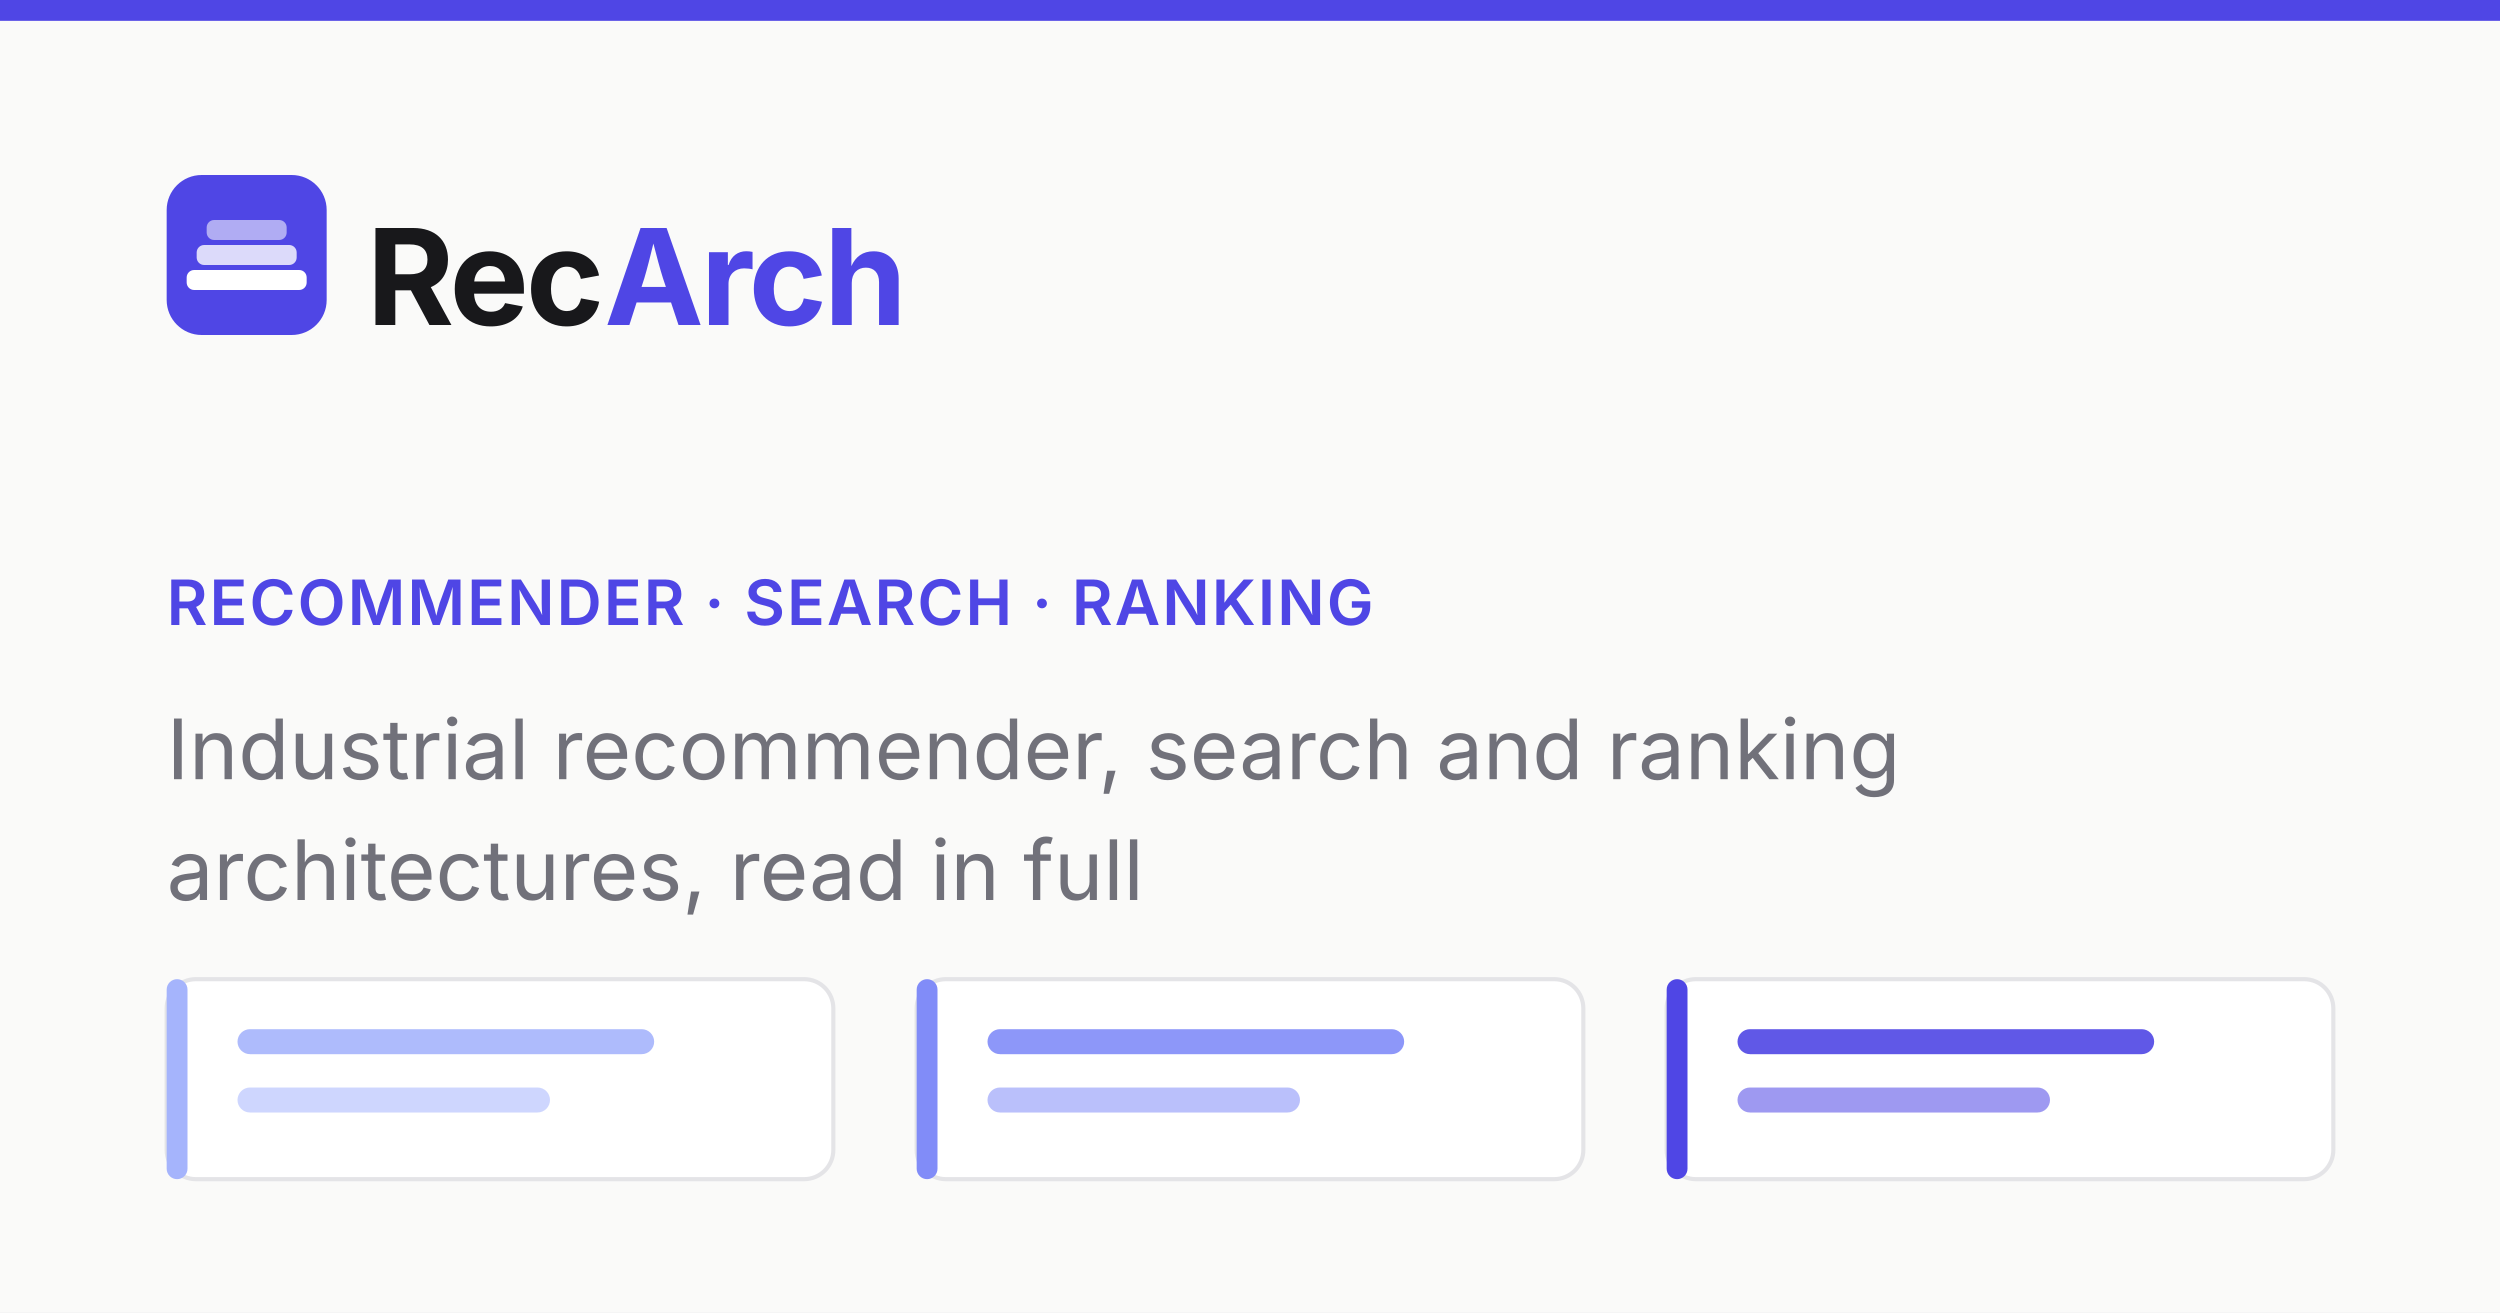
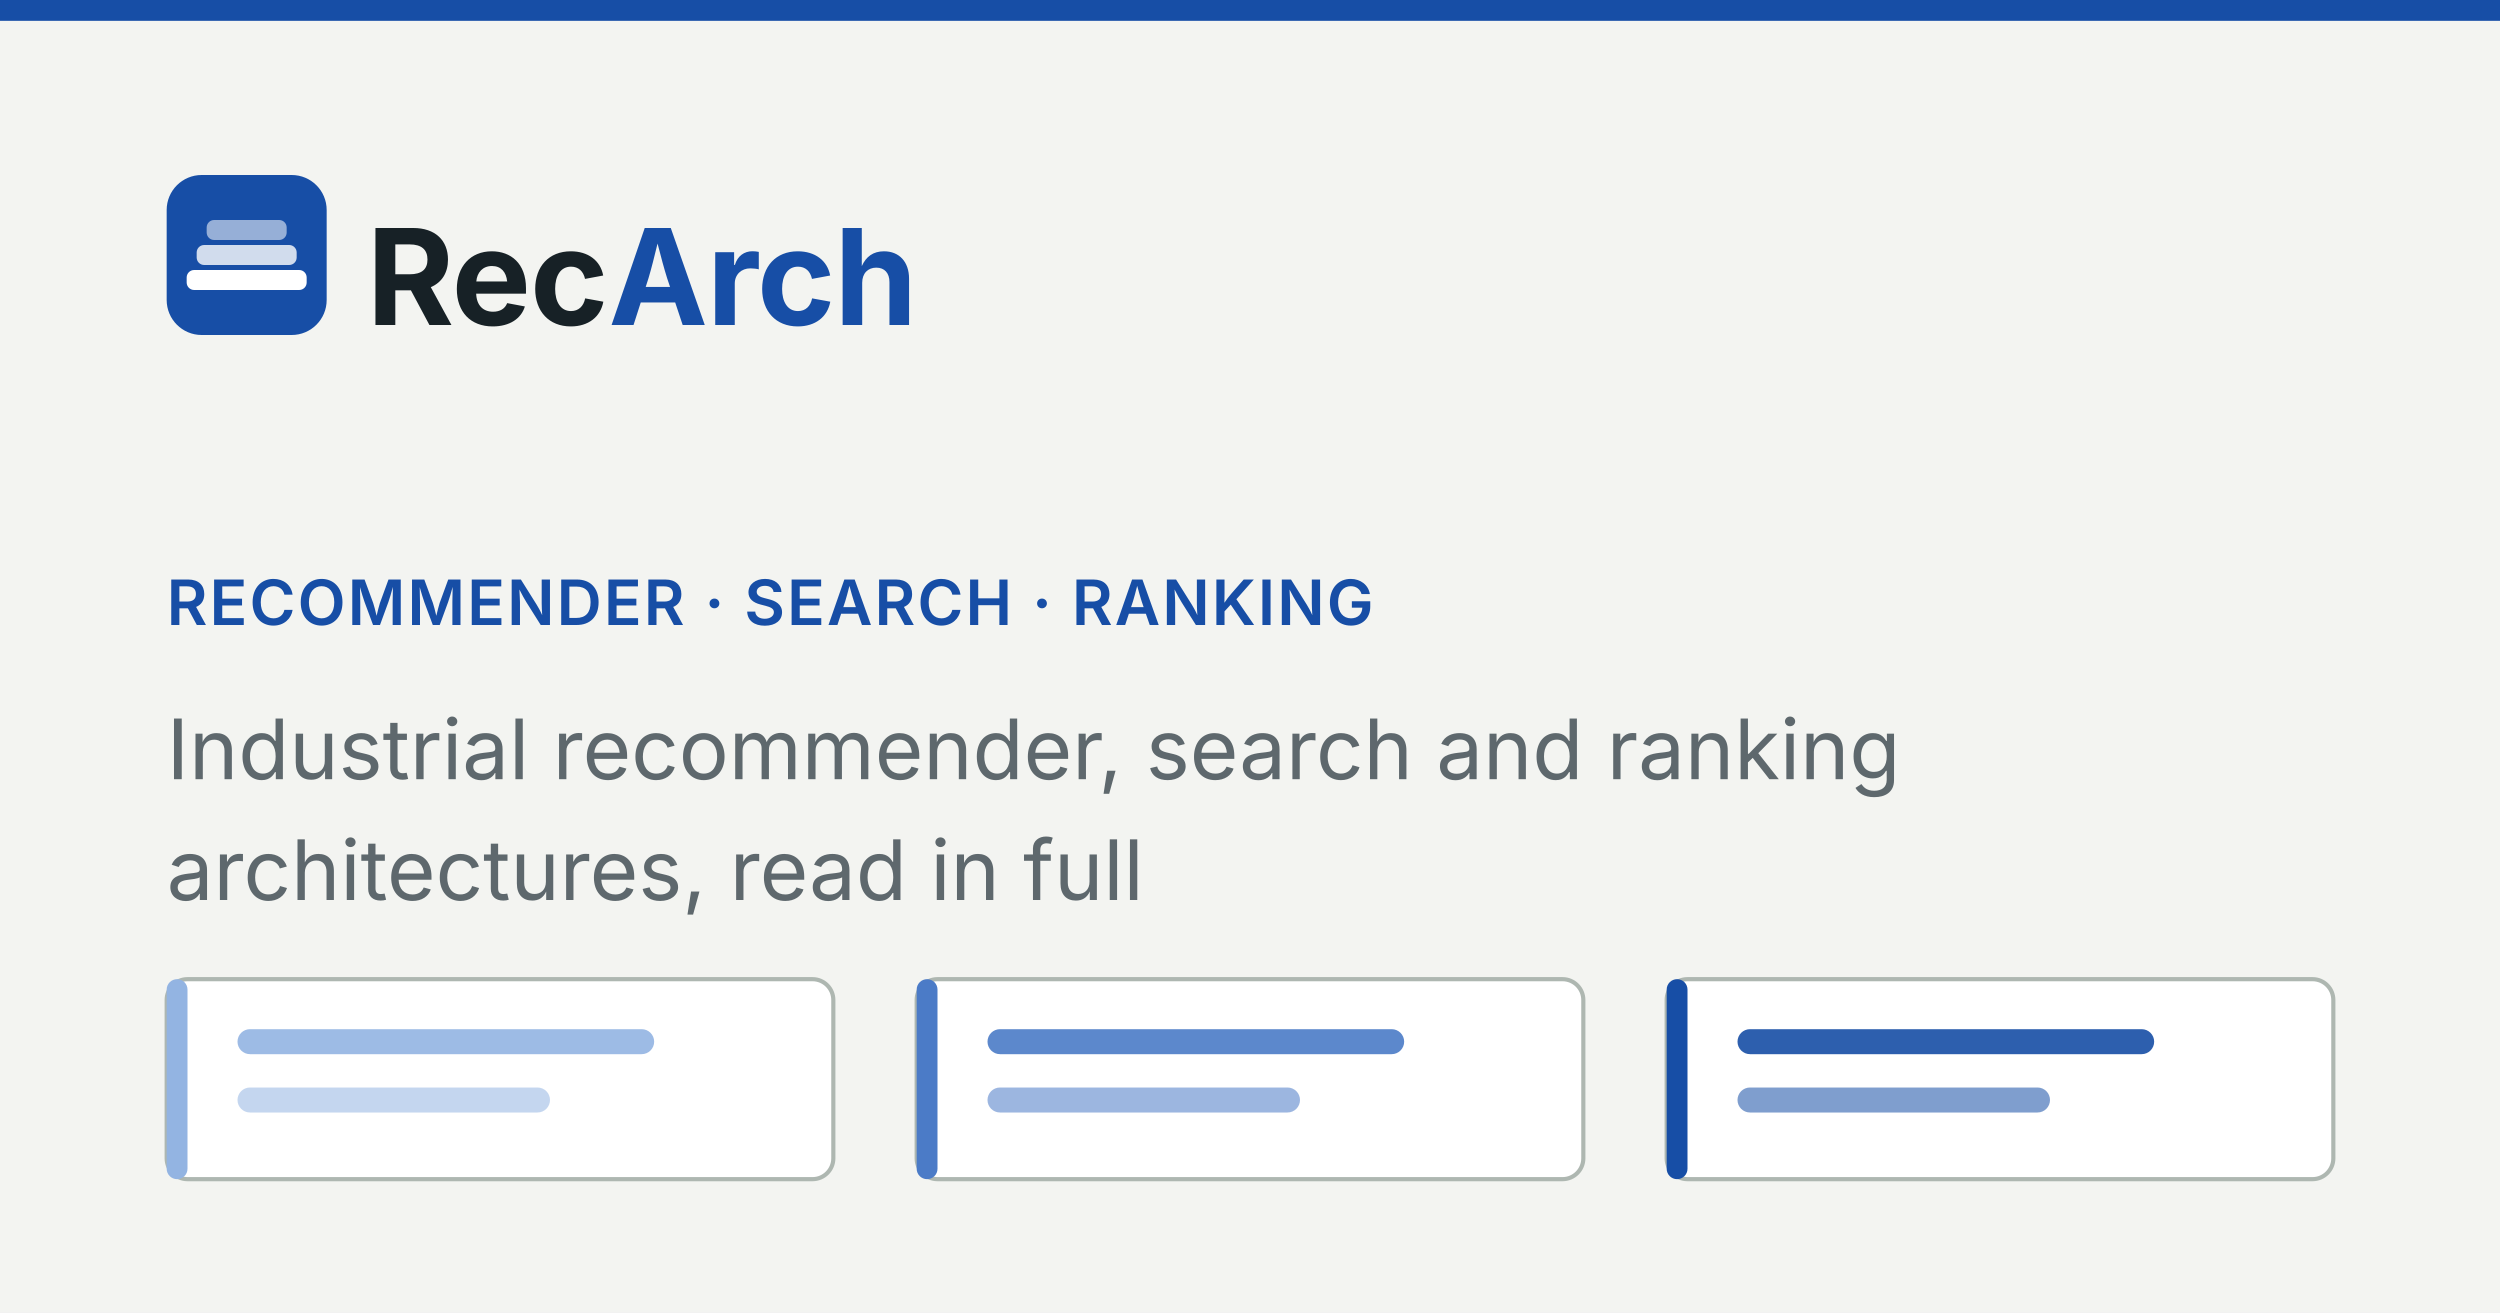
<svg xmlns="http://www.w3.org/2000/svg" width="1200" height="630" viewBox="0 0 1200 630" font-family="Inter, 'Noto Sans CJK SC', -apple-system, 'Segoe UI', Helvetica, Arial, sans-serif">
-   <rect width="1200" height="630" fill="#fafaf9" />
-   <rect x="0" y="0" width="1200" height="10" fill="#4f46e5" />
+   <rect width="1200" height="630" fill="#f3f4f1" />
+   <rect x="0" y="0" width="1200" height="10" fill="#174ea6" />
  <g transform="translate(80 84) scale(2.4)">
-     <rect width="32" height="32" rx="7" fill="#4f46e5" />
+     <rect width="32" height="32" rx="7" fill="#174ea6" />
    <rect x="8" y="9" width="16" height="4" rx="1.5" fill="#fff" fill-opacity="0.55" />
    <rect x="6" y="14" width="20" height="4" rx="1.5" fill="#fff" fill-opacity="0.8" />
    <rect x="4" y="19" width="24" height="4" rx="1.5" fill="#fff" fill-opacity="1.0" />
  </g>
-   <text x="176" y="156" font-size="64" font-weight="700" fill="#18181b" letter-spacing="-1.5">Rec<tspan fill="#4f46e5">Arch</tspan>
+   <text x="176" y="156" font-size="64" font-weight="700" fill="#172126" letter-spacing="-0.5">Rec<tspan fill="#174ea6">Arch</tspan>
  </text>
-   <text x="80" y="300" font-size="30" font-weight="600" fill="#4f46e5" letter-spacing="1">RECOMMENDER · SEARCH · RANKING</text>
-   <text x="80" y="374" font-size="40" fill="#71717a">Industrial recommender, search and ranking</text>
-   <text x="80" y="432" font-size="40" fill="#71717a">architectures, read in full</text>
-   <rect x="80" y="470" width="320" height="96" rx="14" fill="#fff" stroke="#e4e4e7" stroke-width="2" />
-   <rect x="80" y="470" width="10" height="96" rx="5" fill="#a5b4fc" />
-   <rect x="114" y="494" width="200" height="12" rx="6" fill="#a5b4fc" fill-opacity="0.9" />
-   <rect x="114" y="522" width="150" height="12" rx="6" fill="#a5b4fc" fill-opacity="0.55" />
-   <rect x="440" y="470" width="320" height="96" rx="14" fill="#fff" stroke="#e4e4e7" stroke-width="2" />
-   <rect x="440" y="470" width="10" height="96" rx="5" fill="#818cf8" />
-   <rect x="474" y="494" width="200" height="12" rx="6" fill="#818cf8" fill-opacity="0.9" />
-   <rect x="474" y="522" width="150" height="12" rx="6" fill="#818cf8" fill-opacity="0.55" />
-   <rect x="800" y="470" width="320" height="96" rx="14" fill="#fff" stroke="#e4e4e7" stroke-width="2" />
-   <rect x="800" y="470" width="10" height="96" rx="5" fill="#4f46e5" />
-   <rect x="834" y="494" width="200" height="12" rx="6" fill="#4f46e5" fill-opacity="0.9" />
-   <rect x="834" y="522" width="150" height="12" rx="6" fill="#4f46e5" fill-opacity="0.55" />
+   <text x="80" y="300" font-size="30" font-weight="600" fill="#174ea6" letter-spacing="1">RECOMMENDER · SEARCH · RANKING</text>
+   <text x="80" y="374" font-size="40" fill="#5e686d">Industrial recommender, search and ranking</text>
+   <text x="80" y="432" font-size="40" fill="#5e686d">architectures, read in full</text>
+   <rect x="80" y="470" width="320" height="96" rx="10" fill="#fff" stroke="#aeb7b1" stroke-width="2" />
+   <rect x="80" y="470" width="10" height="96" rx="5" fill="#93b4e2" />
+   <rect x="114" y="494" width="200" height="12" rx="6" fill="#93b4e2" fill-opacity="0.9" />
+   <rect x="114" y="522" width="150" height="12" rx="6" fill="#93b4e2" fill-opacity="0.55" />
+   <rect x="440" y="470" width="320" height="96" rx="10" fill="#fff" stroke="#aeb7b1" stroke-width="2" />
+   <rect x="440" y="470" width="10" height="96" rx="5" fill="#4b7bc7" />
+   <rect x="474" y="494" width="200" height="12" rx="6" fill="#4b7bc7" fill-opacity="0.9" />
+   <rect x="474" y="522" width="150" height="12" rx="6" fill="#4b7bc7" fill-opacity="0.55" />
+   <rect x="800" y="470" width="320" height="96" rx="10" fill="#fff" stroke="#aeb7b1" stroke-width="2" />
+   <rect x="800" y="470" width="10" height="96" rx="5" fill="#174ea6" />
+   <rect x="834" y="494" width="200" height="12" rx="6" fill="#174ea6" fill-opacity="0.9" />
+   <rect x="834" y="522" width="150" height="12" rx="6" fill="#174ea6" fill-opacity="0.55" />
</svg>
